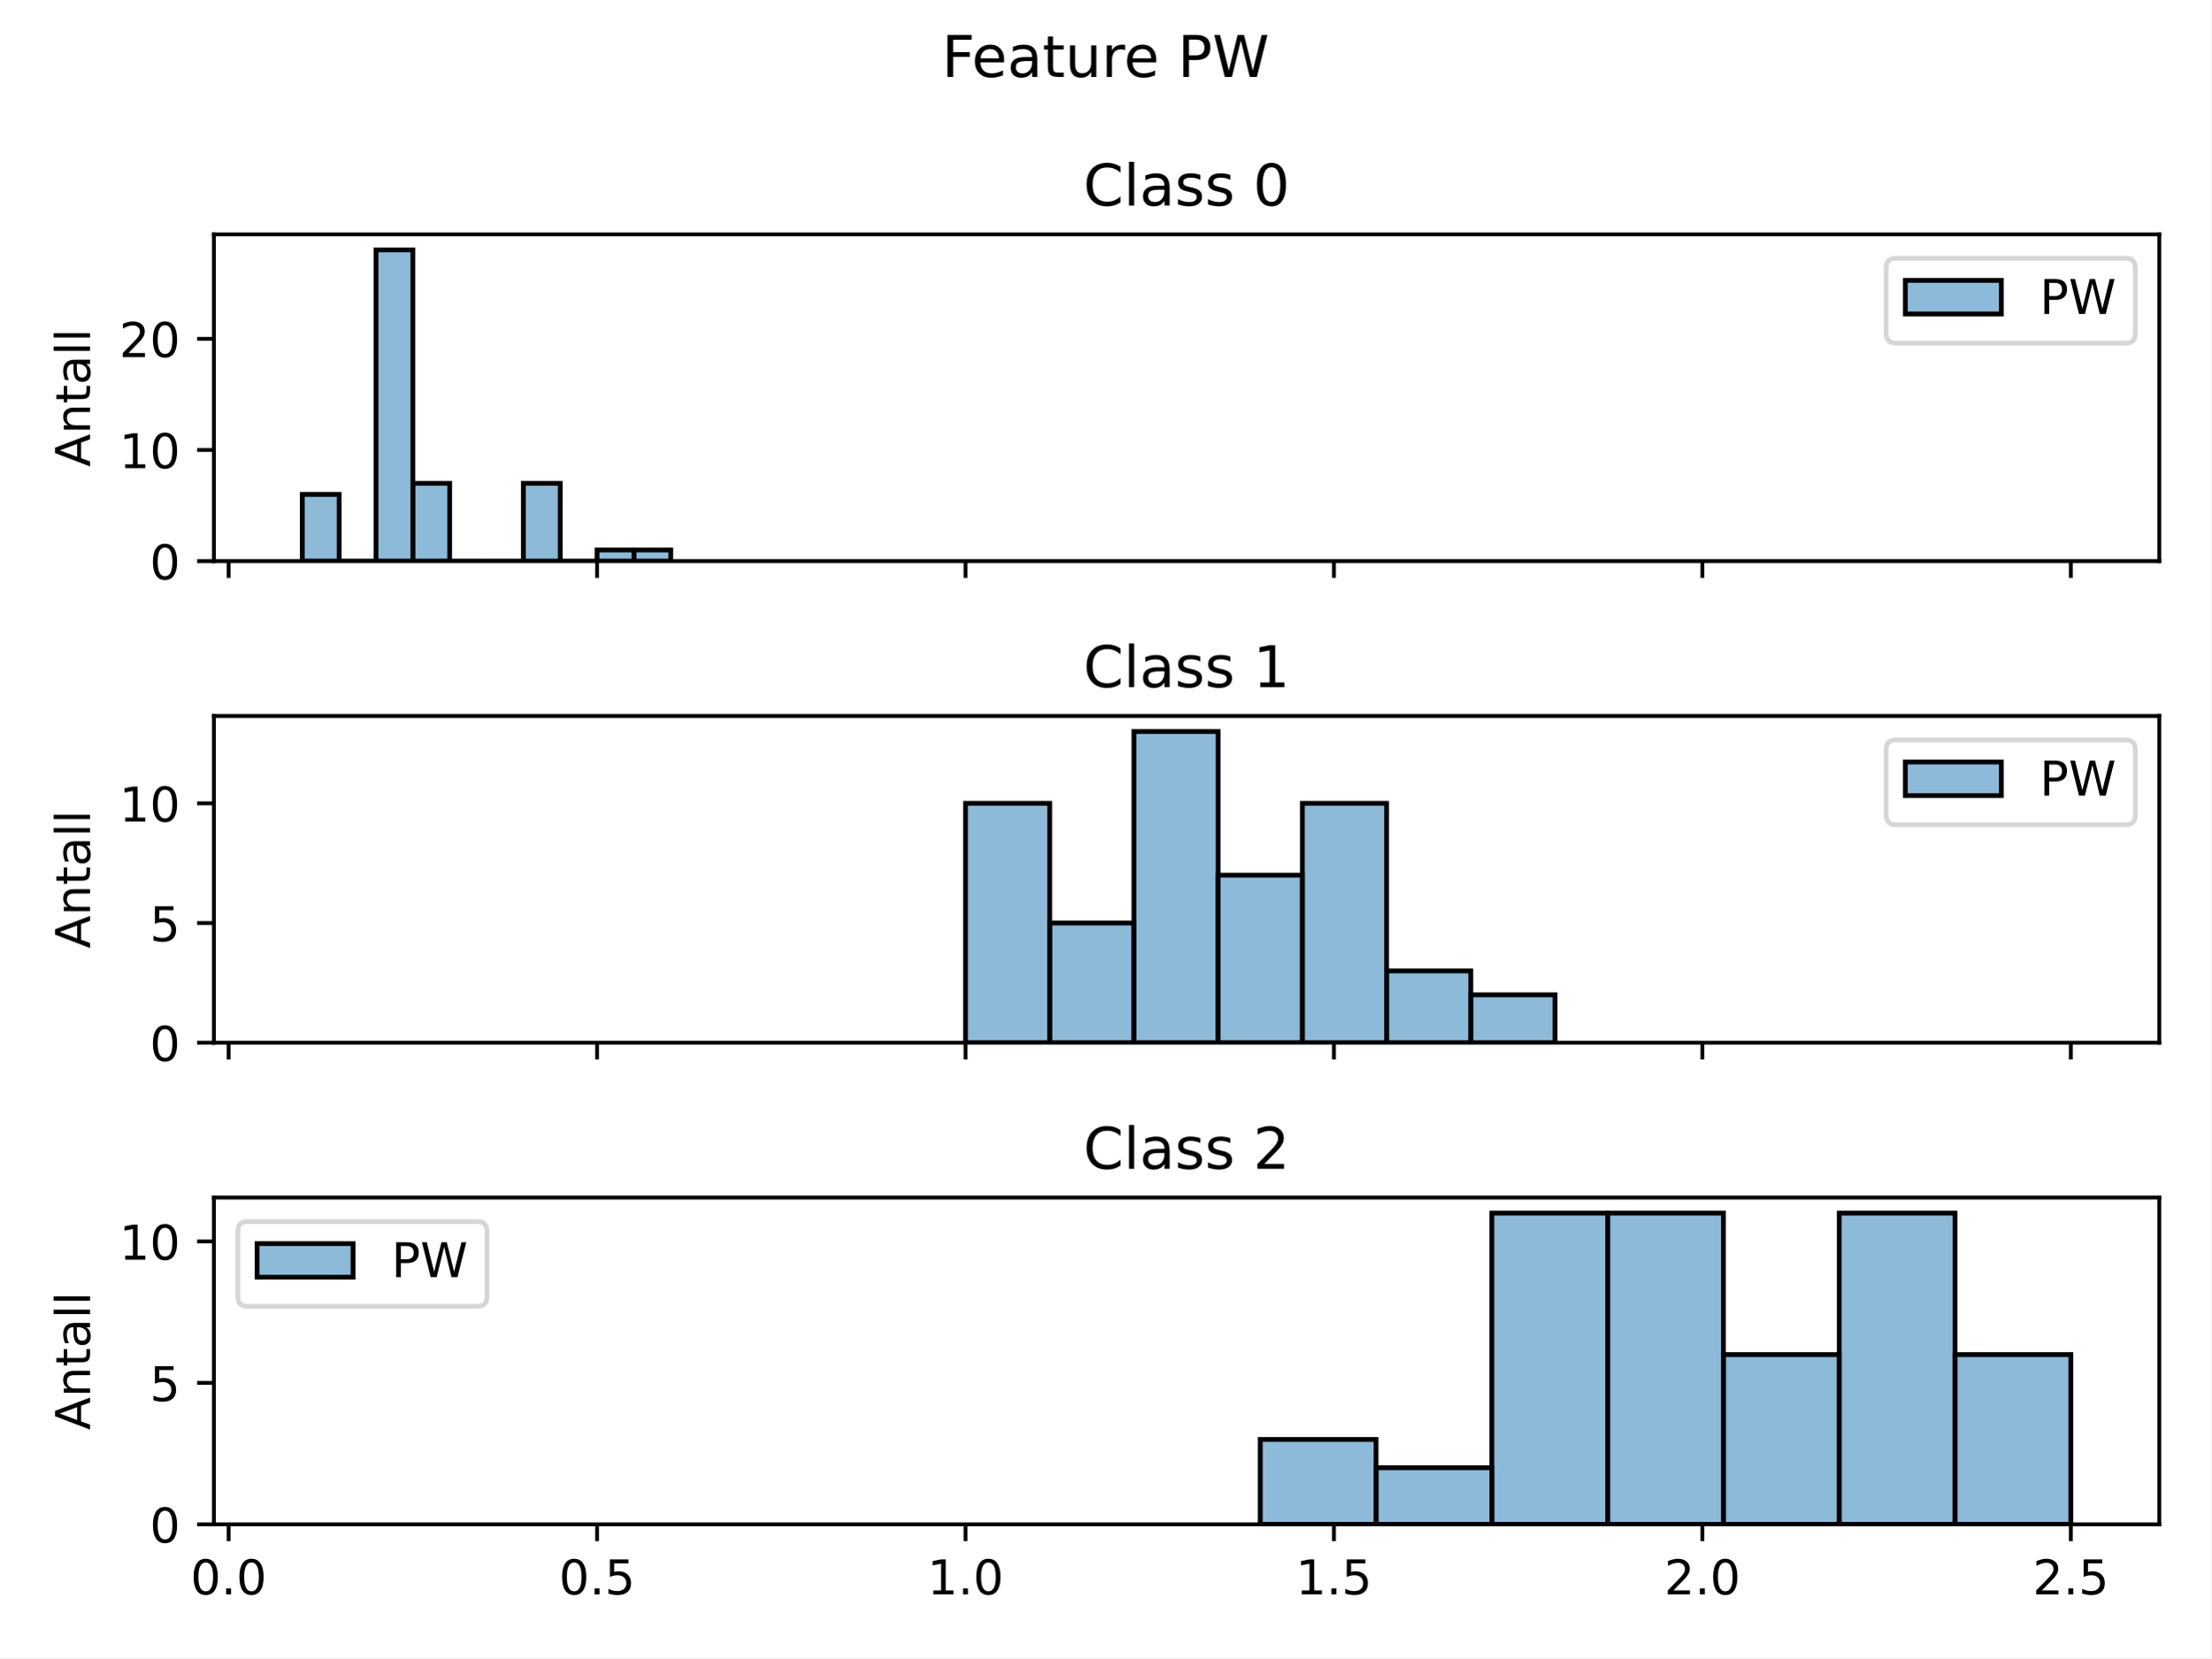
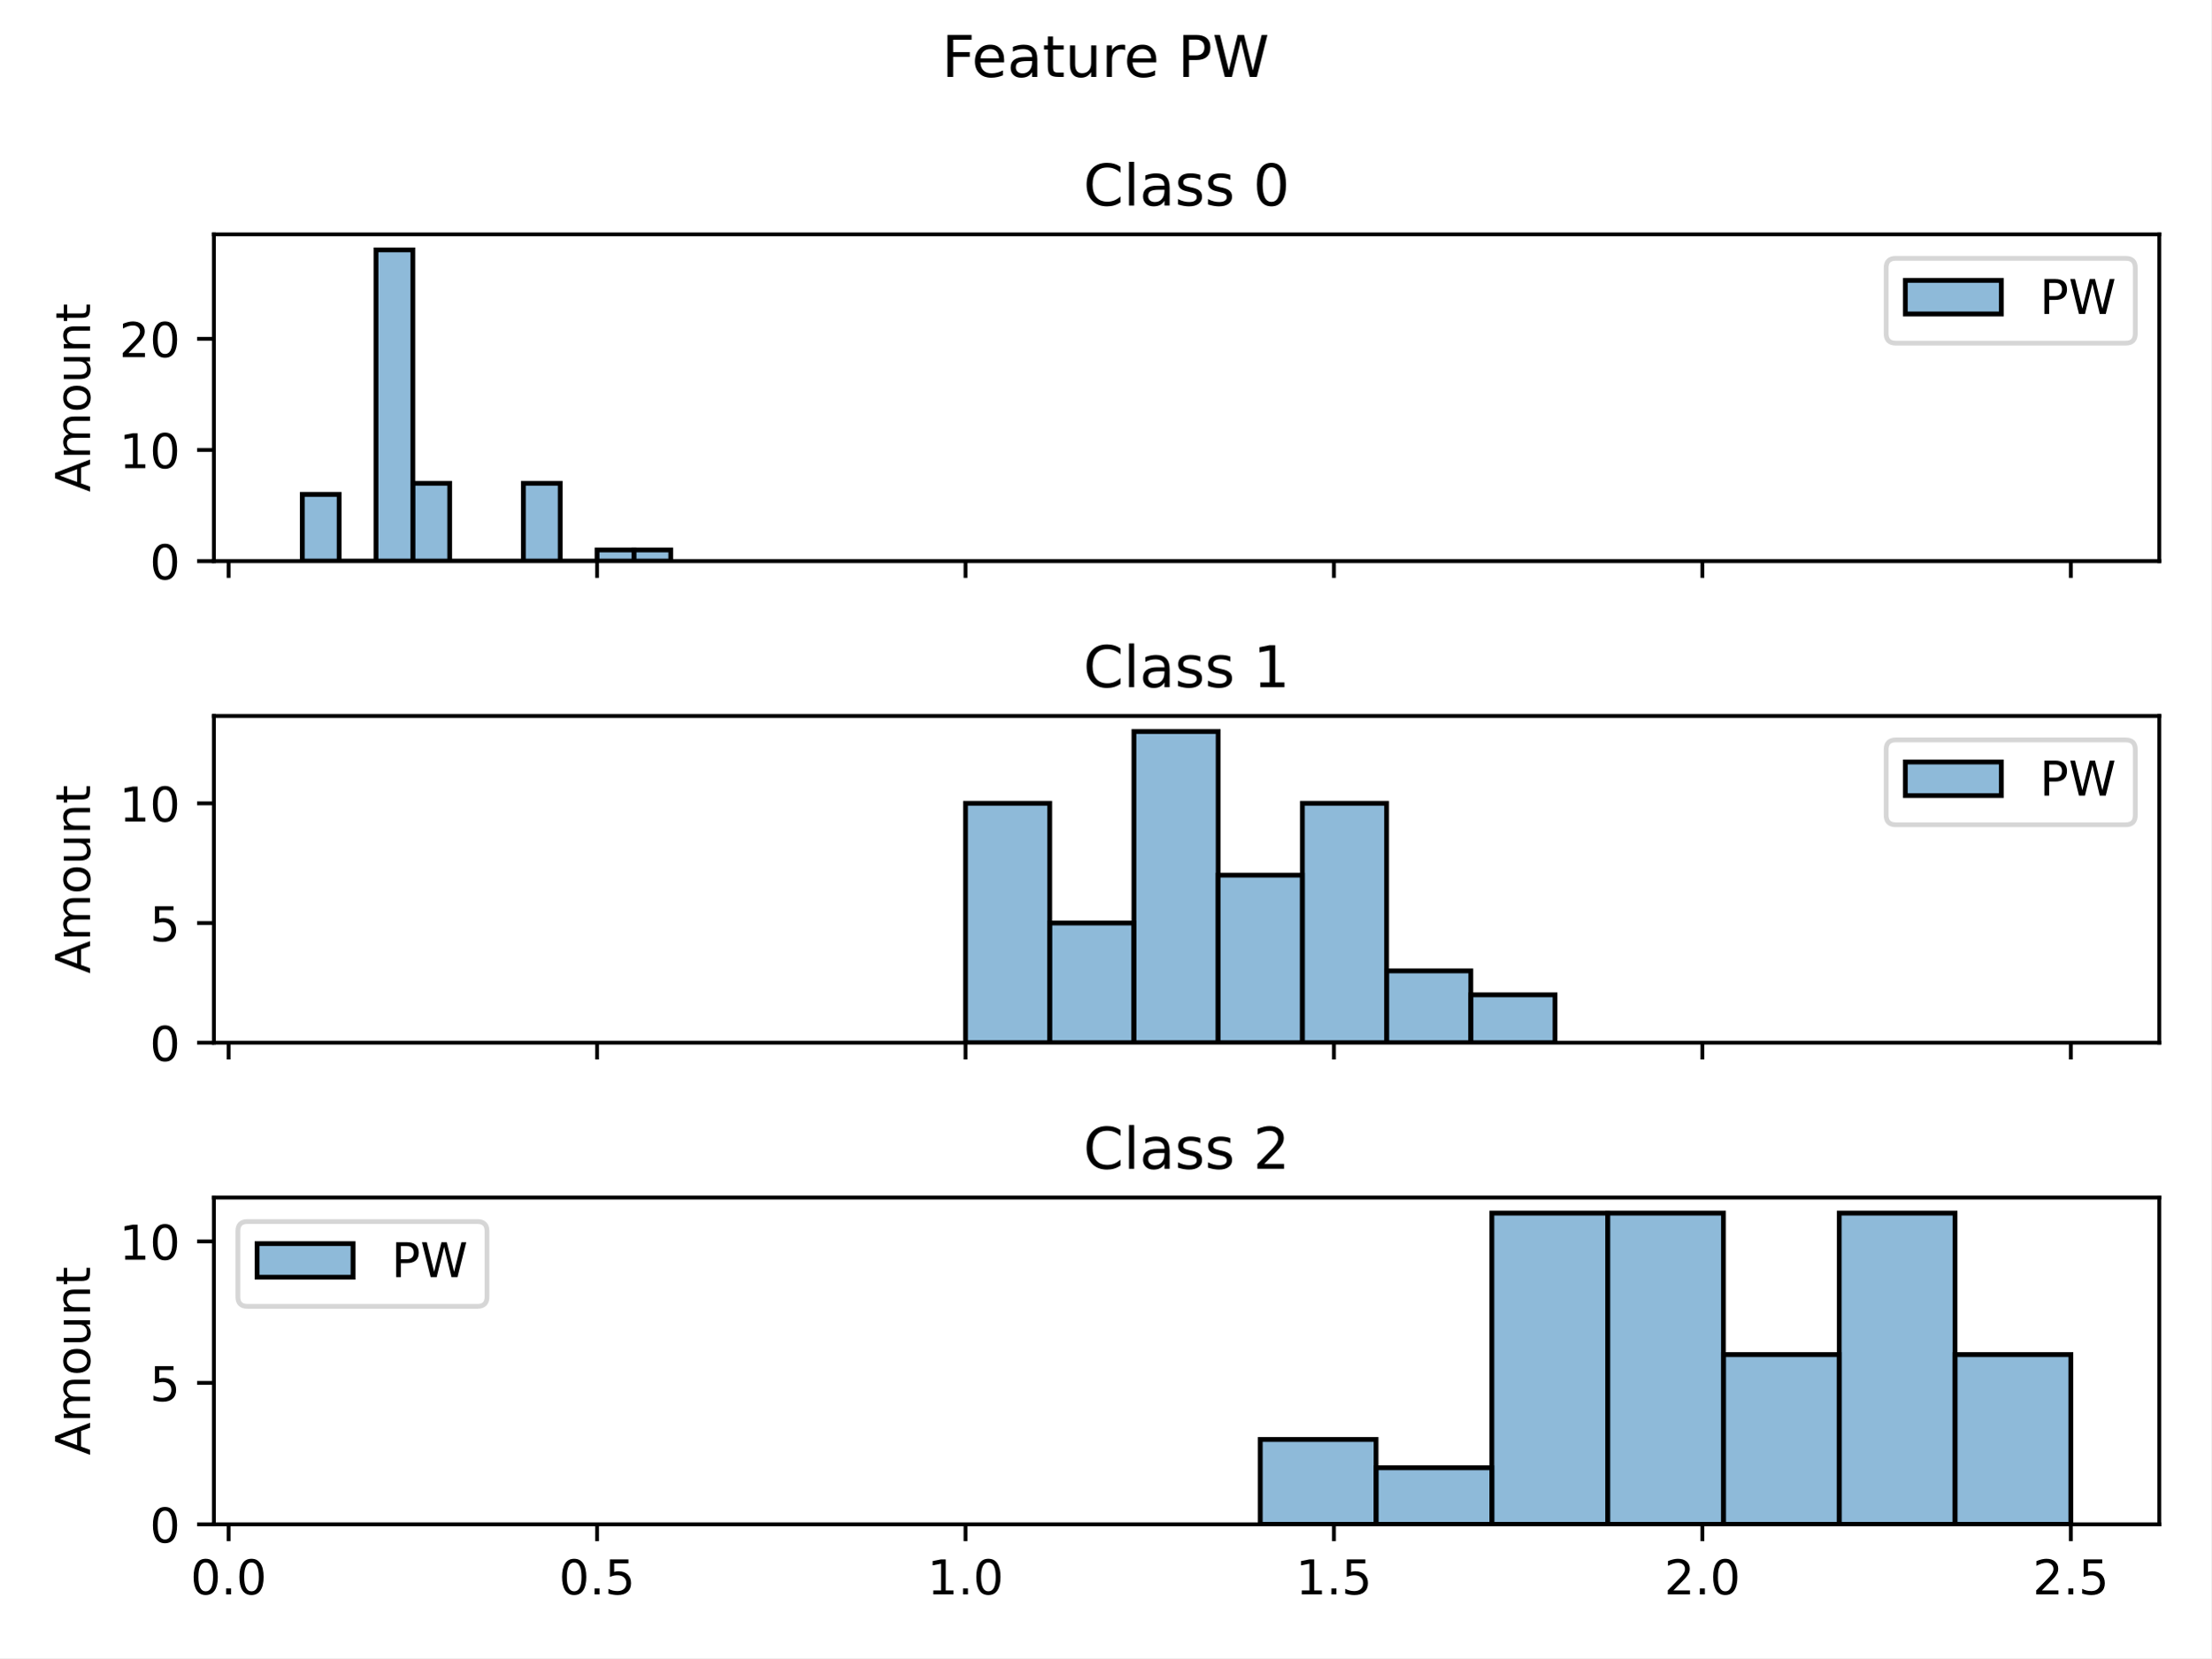
<svg xmlns="http://www.w3.org/2000/svg" xmlns:xlink="http://www.w3.org/1999/xlink" width="460.8pt" height="345.6pt" viewBox="0 0 460.8 345.6" version="1.1">
  <defs>
    <style type="text/css">*{stroke-linejoin: round; stroke-linecap: butt}</style>
  </defs>
  <g id="figure_1">
    <g id="patch_1">
      <path d="M 0 345.6  L 460.8 345.6  L 460.8 0  L 0 0  z " style="fill: #ffffff" />
    </g>
    <g id="axes_1">
      <g id="patch_2">
        <path d="M 44.57 116.947  L 450 116.947  L 450 48.84  L 44.57 48.84  z " style="fill: #ffffff" />
      </g>
      <g id="patch_3">
-         <path d="M 62.999 116.947  L 70.677 116.947  L 70.677 103.047  L 62.999 103.047  z " clip-path="url(#pf1e3f033b8)" style="fill: #1f77b4; fill-opacity: 0.5; stroke: #000000; stroke-linejoin: miter" />
+         <path d="M 62.999 116.947  L 70.677 116.947  L 70.677 103.047  L 62.999 103.047  z " clip-path="url(#p8e093518c0)" style="fill: #1f77b4; fill-opacity: 0.5; stroke: #000000; stroke-linejoin: miter" />
      </g>
      <g id="patch_4">
-         <path d="M 70.677 116.947  L 78.356 116.947  L 78.356 116.947  L 70.677 116.947  z " clip-path="url(#pf1e3f033b8)" style="fill: #1f77b4; fill-opacity: 0.5; stroke: #000000; stroke-linejoin: miter" />
+         <path d="M 70.677 116.947  L 78.356 116.947  L 78.356 116.947  L 70.677 116.947  z " clip-path="url(#p8e093518c0)" style="fill: #1f77b4; fill-opacity: 0.5; stroke: #000000; stroke-linejoin: miter" />
      </g>
      <g id="patch_5">
-         <path d="M 78.356 116.947  L 86.034 116.947  L 86.034 52.083  L 78.356 52.083  z " clip-path="url(#pf1e3f033b8)" style="fill: #1f77b4; fill-opacity: 0.5; stroke: #000000; stroke-linejoin: miter" />
+         <path d="M 78.356 116.947  L 86.034 116.947  L 86.034 52.083  L 78.356 52.083  z " clip-path="url(#p8e093518c0)" style="fill: #1f77b4; fill-opacity: 0.5; stroke: #000000; stroke-linejoin: miter" />
      </g>
      <g id="patch_6">
-         <path d="M 86.034 116.947  L 93.713 116.947  L 93.713 100.731  L 86.034 100.731  z " clip-path="url(#pf1e3f033b8)" style="fill: #1f77b4; fill-opacity: 0.5; stroke: #000000; stroke-linejoin: miter" />
+         <path d="M 86.034 116.947  L 93.713 116.947  L 93.713 100.731  L 86.034 100.731  z " clip-path="url(#p8e093518c0)" style="fill: #1f77b4; fill-opacity: 0.5; stroke: #000000; stroke-linejoin: miter" />
      </g>
      <g id="patch_7">
-         <path d="M 93.713 116.947  L 101.392 116.947  L 101.392 116.947  L 93.713 116.947  z " clip-path="url(#pf1e3f033b8)" style="fill: #1f77b4; fill-opacity: 0.5; stroke: #000000; stroke-linejoin: miter" />
+         <path d="M 93.713 116.947  L 101.392 116.947  L 101.392 116.947  L 93.713 116.947  z " clip-path="url(#p8e093518c0)" style="fill: #1f77b4; fill-opacity: 0.5; stroke: #000000; stroke-linejoin: miter" />
      </g>
      <g id="patch_8">
-         <path d="M 101.392 116.947  L 109.07 116.947  L 109.07 116.947  L 101.392 116.947  z " clip-path="url(#pf1e3f033b8)" style="fill: #1f77b4; fill-opacity: 0.5; stroke: #000000; stroke-linejoin: miter" />
+         <path d="M 101.392 116.947  L 109.07 116.947  L 109.07 116.947  L 101.392 116.947  z " clip-path="url(#p8e093518c0)" style="fill: #1f77b4; fill-opacity: 0.5; stroke: #000000; stroke-linejoin: miter" />
      </g>
      <g id="patch_9">
-         <path d="M 109.07 116.947  L 116.749 116.947  L 116.749 100.731  L 109.07 100.731  z " clip-path="url(#pf1e3f033b8)" style="fill: #1f77b4; fill-opacity: 0.5; stroke: #000000; stroke-linejoin: miter" />
+         <path d="M 109.07 116.947  L 116.749 116.947  L 116.749 100.731  L 109.07 100.731  z " clip-path="url(#p8e093518c0)" style="fill: #1f77b4; fill-opacity: 0.5; stroke: #000000; stroke-linejoin: miter" />
      </g>
      <g id="patch_10">
-         <path d="M 116.749 116.947  L 124.427 116.947  L 124.427 116.947  L 116.749 116.947  z " clip-path="url(#pf1e3f033b8)" style="fill: #1f77b4; fill-opacity: 0.5; stroke: #000000; stroke-linejoin: miter" />
+         <path d="M 116.749 116.947  L 124.427 116.947  L 124.427 116.947  L 116.749 116.947  z " clip-path="url(#p8e093518c0)" style="fill: #1f77b4; fill-opacity: 0.5; stroke: #000000; stroke-linejoin: miter" />
      </g>
      <g id="patch_11">
-         <path d="M 124.427 116.947  L 132.106 116.947  L 132.106 114.63  L 124.427 114.63  z " clip-path="url(#pf1e3f033b8)" style="fill: #1f77b4; fill-opacity: 0.5; stroke: #000000; stroke-linejoin: miter" />
+         <path d="M 124.427 116.947  L 132.106 116.947  L 132.106 114.63  L 124.427 114.63  z " clip-path="url(#p8e093518c0)" style="fill: #1f77b4; fill-opacity: 0.5; stroke: #000000; stroke-linejoin: miter" />
      </g>
      <g id="patch_12">
-         <path d="M 132.106 116.947  L 139.785 116.947  L 139.785 114.63  L 132.106 114.63  z " clip-path="url(#pf1e3f033b8)" style="fill: #1f77b4; fill-opacity: 0.5; stroke: #000000; stroke-linejoin: miter" />
+         <path d="M 132.106 116.947  L 139.785 116.947  L 139.785 114.63  L 132.106 114.63  z " clip-path="url(#p8e093518c0)" style="fill: #1f77b4; fill-opacity: 0.5; stroke: #000000; stroke-linejoin: miter" />
      </g>
      <g id="matplotlib.axis_1">
        <g id="xtick_1">
          <g id="line2d_1">
            <defs>
-               <path id="mc1253d3e8a" d="M 0 0  L 0 3.5  " style="stroke: #000000; stroke-width: 0.8" />
+               <path id="mbe5b725544" d="M 0 0  L 0 3.5  " style="stroke: #000000; stroke-width: 0.8" />
            </defs>
            <g>
-               <use xlink:href="#mc1253d3e8a" x="47.641" y="116.947" style="stroke: #000000; stroke-width: 0.8" />
+               <use xlink:href="#mbe5b725544" x="47.641" y="116.947" style="stroke: #000000; stroke-width: 0.8" />
            </g>
          </g>
        </g>
        <g id="xtick_2">
          <g id="line2d_2">
            <g>
-               <use xlink:href="#mc1253d3e8a" x="124.427" y="116.947" style="stroke: #000000; stroke-width: 0.8" />
+               <use xlink:href="#mbe5b725544" x="124.427" y="116.947" style="stroke: #000000; stroke-width: 0.8" />
            </g>
          </g>
        </g>
        <g id="xtick_3">
          <g id="line2d_3">
            <g>
-               <use xlink:href="#mc1253d3e8a" x="201.213" y="116.947" style="stroke: #000000; stroke-width: 0.8" />
+               <use xlink:href="#mbe5b725544" x="201.213" y="116.947" style="stroke: #000000; stroke-width: 0.8" />
            </g>
          </g>
        </g>
        <g id="xtick_4">
          <g id="line2d_4">
            <g>
-               <use xlink:href="#mc1253d3e8a" x="277.999" y="116.947" style="stroke: #000000; stroke-width: 0.8" />
+               <use xlink:href="#mbe5b725544" x="277.999" y="116.947" style="stroke: #000000; stroke-width: 0.8" />
            </g>
          </g>
        </g>
        <g id="xtick_5">
          <g id="line2d_5">
            <g>
-               <use xlink:href="#mc1253d3e8a" x="354.785" y="116.947" style="stroke: #000000; stroke-width: 0.8" />
+               <use xlink:href="#mbe5b725544" x="354.785" y="116.947" style="stroke: #000000; stroke-width: 0.8" />
            </g>
          </g>
        </g>
        <g id="xtick_6">
          <g id="line2d_6">
            <g>
-               <use xlink:href="#mc1253d3e8a" x="431.571" y="116.947" style="stroke: #000000; stroke-width: 0.8" />
+               <use xlink:href="#mbe5b725544" x="431.571" y="116.947" style="stroke: #000000; stroke-width: 0.8" />
            </g>
          </g>
        </g>
      </g>
      <g id="matplotlib.axis_2">
        <g id="ytick_1">
          <g id="line2d_7">
            <defs>
-               <path id="md96325b02d" d="M 0 0  L -3.5 0  " style="stroke: #000000; stroke-width: 0.8" />
+               <path id="m5cf1db36b2" d="M 0 0  L -3.5 0  " style="stroke: #000000; stroke-width: 0.8" />
            </defs>
            <g>
-               <use xlink:href="#md96325b02d" x="44.57" y="116.947" style="stroke: #000000; stroke-width: 0.8" />
+               <use xlink:href="#m5cf1db36b2" x="44.57" y="116.947" style="stroke: #000000; stroke-width: 0.8" />
            </g>
          </g>
          <g id="text_1">
            <g transform="translate(31.2075 120.7459) scale(0.1 -0.1)">
              <defs>
                <path id="DejaVuSans-30" d="M 2034 4250  Q 1547 4250 1301 3770  Q 1056 3291 1056 2328  Q 1056 1369 1301 889  Q 1547 409 2034 409  Q 2525 409 2770 889  Q 3016 1369 3016 2328  Q 3016 3291 2770 3770  Q 2525 4250 2034 4250  z M 2034 4750  Q 2819 4750 3233 4129  Q 3647 3509 3647 2328  Q 3647 1150 3233 529  Q 2819 -91 2034 -91  Q 1250 -91 836 529  Q 422 1150 422 2328  Q 422 3509 836 4129  Q 1250 4750 2034 4750  z " transform="scale(0.015625)" />
              </defs>
              <use xlink:href="#DejaVuSans-30" />
            </g>
          </g>
        </g>
        <g id="ytick_2">
          <g id="line2d_8">
            <g>
-               <use xlink:href="#md96325b02d" x="44.57" y="93.781" style="stroke: #000000; stroke-width: 0.8" />
+               <use xlink:href="#m5cf1db36b2" x="44.57" y="93.781" style="stroke: #000000; stroke-width: 0.8" />
            </g>
          </g>
          <g id="text_2">
            <g transform="translate(24.845 97.58035) scale(0.1 -0.1)">
              <defs>
                <path id="DejaVuSans-31" d="M 794 531  L 1825 531  L 1825 4091  L 703 3866  L 703 4441  L 1819 4666  L 2450 4666  L 2450 531  L 3481 531  L 3481 0  L 794 0  L 794 531  z " transform="scale(0.015625)" />
              </defs>
              <use xlink:href="#DejaVuSans-31" />
              <use xlink:href="#DejaVuSans-30" x="63.623" />
            </g>
          </g>
        </g>
        <g id="ytick_3">
          <g id="line2d_9">
            <g>
-               <use xlink:href="#md96325b02d" x="44.57" y="70.616" style="stroke: #000000; stroke-width: 0.8" />
+               <use xlink:href="#m5cf1db36b2" x="44.57" y="70.616" style="stroke: #000000; stroke-width: 0.8" />
            </g>
          </g>
          <g id="text_3">
            <g transform="translate(24.845 74.41482) scale(0.1 -0.1)">
              <defs>
                <path id="DejaVuSans-32" d="M 1228 531  L 3431 531  L 3431 0  L 469 0  L 469 531  Q 828 903 1448 1529  Q 2069 2156 2228 2338  Q 2531 2678 2651 2914  Q 2772 3150 2772 3378  Q 2772 3750 2511 3984  Q 2250 4219 1831 4219  Q 1534 4219 1204 4116  Q 875 4013 500 3803  L 500 4441  Q 881 4594 1212 4672  Q 1544 4750 1819 4750  Q 2544 4750 2975 4387  Q 3406 4025 3406 3419  Q 3406 3131 3298 2873  Q 3191 2616 2906 2266  Q 2828 2175 2409 1742  Q 1991 1309 1228 531  z " transform="scale(0.015625)" />
              </defs>
              <use xlink:href="#DejaVuSans-32" />
              <use xlink:href="#DejaVuSans-30" x="63.623" />
            </g>
          </g>
        </g>
        <g id="text_4">
-           <g transform="translate(18.76531 97.28474) rotate(-90) scale(0.1 -0.1)">
+           <g transform="translate(18.76531 102.541) rotate(-90) scale(0.1 -0.1)">
            <defs>
              <path id="DejaVuSans-41" d="M 2188 4044  L 1331 1722  L 3047 1722  L 2188 4044  z M 1831 4666  L 2547 4666  L 4325 0  L 3669 0  L 3244 1197  L 1141 1197  L 716 0  L 50 0  L 1831 4666  z " transform="scale(0.015625)" />
+               <path id="DejaVuSans-6d" d="M 3328 2828  Q 3544 3216 3844 3400  Q 4144 3584 4550 3584  Q 5097 3584 5394 3201  Q 5691 2819 5691 2113  L 5691 0  L 5113 0  L 5113 2094  Q 5113 2597 4934 2840  Q 4756 3084 4391 3084  Q 3944 3084 3684 2787  Q 3425 2491 3425 1978  L 3425 0  L 2847 0  L 2847 2094  Q 2847 2600 2669 2842  Q 2491 3084 2119 3084  Q 1678 3084 1418 2786  Q 1159 2488 1159 1978  L 1159 0  L 581 0  L 581 3500  L 1159 3500  L 1159 2956  Q 1356 3278 1631 3431  Q 1906 3584 2284 3584  Q 2666 3584 2933 3390  Q 3200 3197 3328 2828  z " transform="scale(0.015625)" />
+               <path id="DejaVuSans-6f" d="M 1959 3097  Q 1497 3097 1228 2736  Q 959 2375 959 1747  Q 959 1119 1226 758  Q 1494 397 1959 397  Q 2419 397 2687 759  Q 2956 1122 2956 1747  Q 2956 2369 2687 2733  Q 2419 3097 1959 3097  z M 1959 3584  Q 2709 3584 3137 3096  Q 3566 2609 3566 1747  Q 3566 888 3137 398  Q 2709 -91 1959 -91  Q 1206 -91 779 398  Q 353 888 353 1747  Q 353 2609 779 3096  Q 1206 3584 1959 3584  z " transform="scale(0.015625)" />
+               <path id="DejaVuSans-75" d="M 544 1381  L 544 3500  L 1119 3500  L 1119 1403  Q 1119 906 1312 657  Q 1506 409 1894 409  Q 2359 409 2629 706  Q 2900 1003 2900 1516  L 2900 3500  L 3475 3500  L 3475 0  L 2900 0  L 2900 538  Q 2691 219 2414 64  Q 2138 -91 1772 -91  Q 1169 -91 856 284  Q 544 659 544 1381  z M 1991 3584  L 1991 3584  z " transform="scale(0.015625)" />
              <path id="DejaVuSans-6e" d="M 3513 2113  L 3513 0  L 2938 0  L 2938 2094  Q 2938 2591 2744 2837  Q 2550 3084 2163 3084  Q 1697 3084 1428 2787  Q 1159 2491 1159 1978  L 1159 0  L 581 0  L 581 3500  L 1159 3500  L 1159 2956  Q 1366 3272 1645 3428  Q 1925 3584 2291 3584  Q 2894 3584 3203 3211  Q 3513 2838 3513 2113  z " transform="scale(0.015625)" />
              <path id="DejaVuSans-74" d="M 1172 4494  L 1172 3500  L 2356 3500  L 2356 3053  L 1172 3053  L 1172 1153  Q 1172 725 1289 603  Q 1406 481 1766 481  L 2356 481  L 2356 0  L 1766 0  Q 1100 0 847 248  Q 594 497 594 1153  L 594 3053  L 172 3053  L 172 3500  L 594 3500  L 594 4494  L 1172 4494  z " transform="scale(0.015625)" />
-               <path id="DejaVuSans-61" d="M 2194 1759  Q 1497 1759 1228 1600  Q 959 1441 959 1056  Q 959 750 1161 570  Q 1363 391 1709 391  Q 2188 391 2477 730  Q 2766 1069 2766 1631  L 2766 1759  L 2194 1759  z M 3341 1997  L 3341 0  L 2766 0  L 2766 531  Q 2569 213 2275 61  Q 1981 -91 1556 -91  Q 1019 -91 701 211  Q 384 513 384 1019  Q 384 1609 779 1909  Q 1175 2209 1959 2209  L 2766 2209  L 2766 2266  Q 2766 2663 2505 2880  Q 2244 3097 1772 3097  Q 1472 3097 1187 3025  Q 903 2953 641 2809  L 641 3341  Q 956 3463 1253 3523  Q 1550 3584 1831 3584  Q 2591 3584 2966 3190  Q 3341 2797 3341 1997  z " transform="scale(0.015625)" />
-               <path id="DejaVuSans-6c" d="M 603 4863  L 1178 4863  L 1178 0  L 603 0  L 603 4863  z " transform="scale(0.015625)" />
            </defs>
            <use xlink:href="#DejaVuSans-41" />
-             <use xlink:href="#DejaVuSans-6e" x="68.408" />
-             <use xlink:href="#DejaVuSans-74" x="131.787" />
-             <use xlink:href="#DejaVuSans-61" x="170.996" />
-             <use xlink:href="#DejaVuSans-6c" x="232.275" />
-             <use xlink:href="#DejaVuSans-6c" x="260.059" />
+             <use xlink:href="#DejaVuSans-6d" x="68.408" />
+             <use xlink:href="#DejaVuSans-6f" x="165.82" />
+             <use xlink:href="#DejaVuSans-75" x="227.002" />
+             <use xlink:href="#DejaVuSans-6e" x="290.381" />
+             <use xlink:href="#DejaVuSans-74" x="353.76" />
          </g>
        </g>
      </g>
      <g id="patch_13">
        <path d="M 44.57 116.947  L 44.57 48.84  " style="fill: none; stroke: #000000; stroke-width: 0.8; stroke-linejoin: miter; stroke-linecap: square" />
      </g>
      <g id="patch_14">
        <path d="M 450 116.947  L 450 48.84  " style="fill: none; stroke: #000000; stroke-width: 0.8; stroke-linejoin: miter; stroke-linecap: square" />
      </g>
      <g id="patch_15">
        <path d="M 44.57 116.947  L 450 116.947  " style="fill: none; stroke: #000000; stroke-width: 0.8; stroke-linejoin: miter; stroke-linecap: square" />
      </g>
      <g id="patch_16">
        <path d="M 44.57 48.84  L 450 48.84  " style="fill: none; stroke: #000000; stroke-width: 0.8; stroke-linejoin: miter; stroke-linecap: square" />
      </g>
      <g id="text_5">
        <g transform="translate(225.7759 42.84) scale(0.12 -0.12)">
          <defs>
            <path id="DejaVuSans-43" d="M 4122 4306  L 4122 3641  Q 3803 3938 3442 4084  Q 3081 4231 2675 4231  Q 1875 4231 1450 3742  Q 1025 3253 1025 2328  Q 1025 1406 1450 917  Q 1875 428 2675 428  Q 3081 428 3442 575  Q 3803 722 4122 1019  L 4122 359  Q 3791 134 3420 21  Q 3050 -91 2638 -91  Q 1578 -91 968 557  Q 359 1206 359 2328  Q 359 3453 968 4101  Q 1578 4750 2638 4750  Q 3056 4750 3426 4639  Q 3797 4528 4122 4306  z " transform="scale(0.015625)" />
+             <path id="DejaVuSans-6c" d="M 603 4863  L 1178 4863  L 1178 0  L 603 0  L 603 4863  z " transform="scale(0.015625)" />
+             <path id="DejaVuSans-61" d="M 2194 1759  Q 1497 1759 1228 1600  Q 959 1441 959 1056  Q 959 750 1161 570  Q 1363 391 1709 391  Q 2188 391 2477 730  Q 2766 1069 2766 1631  L 2766 1759  L 2194 1759  z M 3341 1997  L 3341 0  L 2766 0  L 2766 531  Q 2569 213 2275 61  Q 1981 -91 1556 -91  Q 1019 -91 701 211  Q 384 513 384 1019  Q 384 1609 779 1909  Q 1175 2209 1959 2209  L 2766 2209  L 2766 2266  Q 2766 2663 2505 2880  Q 2244 3097 1772 3097  Q 1472 3097 1187 3025  Q 903 2953 641 2809  L 641 3341  Q 956 3463 1253 3523  Q 1550 3584 1831 3584  Q 2591 3584 2966 3190  Q 3341 2797 3341 1997  z " transform="scale(0.015625)" />
            <path id="DejaVuSans-73" d="M 2834 3397  L 2834 2853  Q 2591 2978 2328 3040  Q 2066 3103 1784 3103  Q 1356 3103 1142 2972  Q 928 2841 928 2578  Q 928 2378 1081 2264  Q 1234 2150 1697 2047  L 1894 2003  Q 2506 1872 2764 1633  Q 3022 1394 3022 966  Q 3022 478 2636 193  Q 2250 -91 1575 -91  Q 1294 -91 989 -36  Q 684 19 347 128  L 347 722  Q 666 556 975 473  Q 1284 391 1588 391  Q 1994 391 2212 530  Q 2431 669 2431 922  Q 2431 1156 2273 1281  Q 2116 1406 1581 1522  L 1381 1569  Q 847 1681 609 1914  Q 372 2147 372 2553  Q 372 3047 722 3315  Q 1072 3584 1716 3584  Q 2034 3584 2315 3537  Q 2597 3491 2834 3397  z " transform="scale(0.015625)" />
            <path id="DejaVuSans-20" transform="scale(0.015625)" />
          </defs>
          <use xlink:href="#DejaVuSans-43" />
          <use xlink:href="#DejaVuSans-6c" x="69.824" />
          <use xlink:href="#DejaVuSans-61" x="97.607" />
          <use xlink:href="#DejaVuSans-73" x="158.887" />
          <use xlink:href="#DejaVuSans-73" x="210.986" />
          <use xlink:href="#DejaVuSans-20" x="263.086" />
          <use xlink:href="#DejaVuSans-30" x="294.873" />
        </g>
      </g>
      <g id="legend_1">
        <g id="patch_17">
          <path d="M 395.083 71.518  L 443 71.518  Q 445 71.518 445 69.518  L 445 55.84  Q 445 53.84 443 53.84  L 395.083 53.84  Q 393.083 53.84 393.083 55.84  L 393.083 69.518  Q 393.083 71.518 395.083 71.518  z " style="fill: #ffffff; opacity: 0.8; stroke: #cccccc; stroke-linejoin: miter" />
        </g>
        <g id="patch_18">
          <path d="M 397.083 65.438  L 417.083 65.438  L 417.083 58.438  L 397.083 58.438  z " style="fill: #1f77b4; fill-opacity: 0.5; stroke: #000000; stroke-linejoin: miter" />
        </g>
        <g id="text_6">
          <g transform="translate(425.0828 65.43844) scale(0.1 -0.1)">
            <defs>
              <path id="DejaVuSans-50" d="M 1259 4147  L 1259 2394  L 2053 2394  Q 2494 2394 2734 2622  Q 2975 2850 2975 3272  Q 2975 3691 2734 3919  Q 2494 4147 2053 4147  L 1259 4147  z M 628 4666  L 2053 4666  Q 2838 4666 3239 4311  Q 3641 3956 3641 3272  Q 3641 2581 3239 2228  Q 2838 1875 2053 1875  L 1259 1875  L 1259 0  L 628 0  L 628 4666  z " transform="scale(0.015625)" />
              <path id="DejaVuSans-57" d="M 213 4666  L 850 4666  L 1831 722  L 2809 4666  L 3519 4666  L 4500 722  L 5478 4666  L 6119 4666  L 4947 0  L 4153 0  L 3169 4050  L 2175 0  L 1381 0  L 213 4666  z " transform="scale(0.015625)" />
            </defs>
            <use xlink:href="#DejaVuSans-50" />
            <use xlink:href="#DejaVuSans-57" x="60.303" />
          </g>
        </g>
      </g>
    </g>
    <g id="axes_2">
      <g id="patch_19">
        <path d="M 44.57 217.333  L 450 217.333  L 450 149.227  L 44.57 149.227  z " style="fill: #ffffff" />
      </g>
      <g id="patch_20">
-         <path d="M 201.213 217.333  L 218.764 217.333  L 218.764 167.438  L 201.213 167.438  z " clip-path="url(#p9496db789c)" style="fill: #1f77b4; fill-opacity: 0.5; stroke: #000000; stroke-linejoin: miter" />
+         <path d="M 201.213 217.333  L 218.764 217.333  L 218.764 167.438  L 201.213 167.438  z " clip-path="url(#p0b6b307521)" style="fill: #1f77b4; fill-opacity: 0.5; stroke: #000000; stroke-linejoin: miter" />
      </g>
      <g id="patch_21">
-         <path d="M 218.764 217.333  L 236.316 217.333  L 236.316 192.386  L 218.764 192.386  z " clip-path="url(#p9496db789c)" style="fill: #1f77b4; fill-opacity: 0.5; stroke: #000000; stroke-linejoin: miter" />
+         <path d="M 218.764 217.333  L 236.316 217.333  L 236.316 192.386  L 218.764 192.386  z " clip-path="url(#p0b6b307521)" style="fill: #1f77b4; fill-opacity: 0.5; stroke: #000000; stroke-linejoin: miter" />
      </g>
      <g id="patch_22">
-         <path d="M 236.316 217.333  L 253.867 217.333  L 253.867 152.47  L 236.316 152.47  z " clip-path="url(#p9496db789c)" style="fill: #1f77b4; fill-opacity: 0.5; stroke: #000000; stroke-linejoin: miter" />
+         <path d="M 236.316 217.333  L 253.867 217.333  L 253.867 152.47  L 236.316 152.47  z " clip-path="url(#p0b6b307521)" style="fill: #1f77b4; fill-opacity: 0.5; stroke: #000000; stroke-linejoin: miter" />
      </g>
      <g id="patch_23">
-         <path d="M 253.867 217.333  L 271.418 217.333  L 271.418 182.407  L 253.867 182.407  z " clip-path="url(#p9496db789c)" style="fill: #1f77b4; fill-opacity: 0.5; stroke: #000000; stroke-linejoin: miter" />
+         <path d="M 253.867 217.333  L 271.418 217.333  L 271.418 182.407  L 253.867 182.407  z " clip-path="url(#p0b6b307521)" style="fill: #1f77b4; fill-opacity: 0.5; stroke: #000000; stroke-linejoin: miter" />
      </g>
      <g id="patch_24">
-         <path d="M 271.418 217.333  L 288.969 217.333  L 288.969 167.438  L 271.418 167.438  z " clip-path="url(#p9496db789c)" style="fill: #1f77b4; fill-opacity: 0.5; stroke: #000000; stroke-linejoin: miter" />
+         <path d="M 271.418 217.333  L 288.969 217.333  L 288.969 167.438  L 271.418 167.438  z " clip-path="url(#p0b6b307521)" style="fill: #1f77b4; fill-opacity: 0.5; stroke: #000000; stroke-linejoin: miter" />
      </g>
      <g id="patch_25">
-         <path d="M 288.969 217.333  L 306.52 217.333  L 306.52 202.365  L 288.969 202.365  z " clip-path="url(#p9496db789c)" style="fill: #1f77b4; fill-opacity: 0.5; stroke: #000000; stroke-linejoin: miter" />
+         <path d="M 288.969 217.333  L 306.52 217.333  L 306.52 202.365  L 288.969 202.365  z " clip-path="url(#p0b6b307521)" style="fill: #1f77b4; fill-opacity: 0.5; stroke: #000000; stroke-linejoin: miter" />
      </g>
      <g id="patch_26">
-         <path d="M 306.52 217.333  L 324.071 217.333  L 324.071 207.354  L 306.52 207.354  z " clip-path="url(#p9496db789c)" style="fill: #1f77b4; fill-opacity: 0.5; stroke: #000000; stroke-linejoin: miter" />
+         <path d="M 306.52 217.333  L 324.071 217.333  L 324.071 207.354  L 306.52 207.354  z " clip-path="url(#p0b6b307521)" style="fill: #1f77b4; fill-opacity: 0.5; stroke: #000000; stroke-linejoin: miter" />
      </g>
      <g id="matplotlib.axis_3">
        <g id="xtick_7">
          <g id="line2d_10">
            <g>
-               <use xlink:href="#mc1253d3e8a" x="47.641" y="217.333" style="stroke: #000000; stroke-width: 0.8" />
+               <use xlink:href="#mbe5b725544" x="47.641" y="217.333" style="stroke: #000000; stroke-width: 0.8" />
            </g>
          </g>
        </g>
        <g id="xtick_8">
          <g id="line2d_11">
            <g>
-               <use xlink:href="#mc1253d3e8a" x="124.427" y="217.333" style="stroke: #000000; stroke-width: 0.8" />
+               <use xlink:href="#mbe5b725544" x="124.427" y="217.333" style="stroke: #000000; stroke-width: 0.8" />
            </g>
          </g>
        </g>
        <g id="xtick_9">
          <g id="line2d_12">
            <g>
-               <use xlink:href="#mc1253d3e8a" x="201.213" y="217.333" style="stroke: #000000; stroke-width: 0.8" />
+               <use xlink:href="#mbe5b725544" x="201.213" y="217.333" style="stroke: #000000; stroke-width: 0.8" />
            </g>
          </g>
        </g>
        <g id="xtick_10">
          <g id="line2d_13">
            <g>
-               <use xlink:href="#mc1253d3e8a" x="277.999" y="217.333" style="stroke: #000000; stroke-width: 0.8" />
+               <use xlink:href="#mbe5b725544" x="277.999" y="217.333" style="stroke: #000000; stroke-width: 0.8" />
            </g>
          </g>
        </g>
        <g id="xtick_11">
          <g id="line2d_14">
            <g>
-               <use xlink:href="#mc1253d3e8a" x="354.785" y="217.333" style="stroke: #000000; stroke-width: 0.8" />
+               <use xlink:href="#mbe5b725544" x="354.785" y="217.333" style="stroke: #000000; stroke-width: 0.8" />
            </g>
          </g>
        </g>
        <g id="xtick_12">
          <g id="line2d_15">
            <g>
-               <use xlink:href="#mc1253d3e8a" x="431.571" y="217.333" style="stroke: #000000; stroke-width: 0.8" />
+               <use xlink:href="#mbe5b725544" x="431.571" y="217.333" style="stroke: #000000; stroke-width: 0.8" />
            </g>
          </g>
        </g>
      </g>
      <g id="matplotlib.axis_4">
        <g id="ytick_4">
          <g id="line2d_16">
            <g>
-               <use xlink:href="#md96325b02d" x="44.57" y="217.333" style="stroke: #000000; stroke-width: 0.8" />
+               <use xlink:href="#m5cf1db36b2" x="44.57" y="217.333" style="stroke: #000000; stroke-width: 0.8" />
            </g>
          </g>
          <g id="text_7">
            <g transform="translate(31.2075 221.1326) scale(0.1 -0.1)">
              <use xlink:href="#DejaVuSans-30" />
            </g>
          </g>
        </g>
        <g id="ytick_5">
          <g id="line2d_17">
            <g>
-               <use xlink:href="#md96325b02d" x="44.57" y="192.386" style="stroke: #000000; stroke-width: 0.8" />
+               <use xlink:href="#m5cf1db36b2" x="44.57" y="192.386" style="stroke: #000000; stroke-width: 0.8" />
            </g>
          </g>
          <g id="text_8">
            <g transform="translate(31.2075 196.1851) scale(0.1 -0.1)">
              <defs>
                <path id="DejaVuSans-35" d="M 691 4666  L 3169 4666  L 3169 4134  L 1269 4134  L 1269 2991  Q 1406 3038 1543 3061  Q 1681 3084 1819 3084  Q 2600 3084 3056 2656  Q 3513 2228 3513 1497  Q 3513 744 3044 326  Q 2575 -91 1722 -91  Q 1428 -91 1123 -41  Q 819 9 494 109  L 494 744  Q 775 591 1075 516  Q 1375 441 1709 441  Q 2250 441 2565 725  Q 2881 1009 2881 1497  Q 2881 1984 2565 2268  Q 2250 2553 1709 2553  Q 1456 2553 1204 2497  Q 953 2441 691 2322  L 691 4666  z " transform="scale(0.015625)" />
              </defs>
              <use xlink:href="#DejaVuSans-35" />
            </g>
          </g>
        </g>
        <g id="ytick_6">
          <g id="line2d_18">
            <g>
-               <use xlink:href="#md96325b02d" x="44.57" y="167.438" style="stroke: #000000; stroke-width: 0.8" />
+               <use xlink:href="#m5cf1db36b2" x="44.57" y="167.438" style="stroke: #000000; stroke-width: 0.8" />
            </g>
          </g>
          <g id="text_9">
            <g transform="translate(24.845 171.2376) scale(0.1 -0.1)">
              <use xlink:href="#DejaVuSans-31" />
              <use xlink:href="#DejaVuSans-30" x="63.623" />
            </g>
          </g>
        </g>
        <g id="text_10">
-           <g transform="translate(18.76531 197.6714) rotate(-90) scale(0.1 -0.1)">
+           <g transform="translate(18.76531 202.9277) rotate(-90) scale(0.1 -0.1)">
            <use xlink:href="#DejaVuSans-41" />
-             <use xlink:href="#DejaVuSans-6e" x="68.408" />
-             <use xlink:href="#DejaVuSans-74" x="131.787" />
-             <use xlink:href="#DejaVuSans-61" x="170.996" />
-             <use xlink:href="#DejaVuSans-6c" x="232.275" />
-             <use xlink:href="#DejaVuSans-6c" x="260.059" />
+             <use xlink:href="#DejaVuSans-6d" x="68.408" />
+             <use xlink:href="#DejaVuSans-6f" x="165.82" />
+             <use xlink:href="#DejaVuSans-75" x="227.002" />
+             <use xlink:href="#DejaVuSans-6e" x="290.381" />
+             <use xlink:href="#DejaVuSans-74" x="353.76" />
          </g>
        </g>
      </g>
      <g id="patch_27">
        <path d="M 44.57 217.333  L 44.57 149.227  " style="fill: none; stroke: #000000; stroke-width: 0.8; stroke-linejoin: miter; stroke-linecap: square" />
      </g>
      <g id="patch_28">
        <path d="M 450 217.333  L 450 149.227  " style="fill: none; stroke: #000000; stroke-width: 0.8; stroke-linejoin: miter; stroke-linecap: square" />
      </g>
      <g id="patch_29">
        <path d="M 44.57 217.333  L 450 217.333  " style="fill: none; stroke: #000000; stroke-width: 0.8; stroke-linejoin: miter; stroke-linecap: square" />
      </g>
      <g id="patch_30">
        <path d="M 44.57 149.227  L 450 149.227  " style="fill: none; stroke: #000000; stroke-width: 0.8; stroke-linejoin: miter; stroke-linecap: square" />
      </g>
      <g id="text_11">
        <g transform="translate(225.7759 143.2267) scale(0.12 -0.12)">
          <use xlink:href="#DejaVuSans-43" />
          <use xlink:href="#DejaVuSans-6c" x="69.824" />
          <use xlink:href="#DejaVuSans-61" x="97.607" />
          <use xlink:href="#DejaVuSans-73" x="158.887" />
          <use xlink:href="#DejaVuSans-73" x="210.986" />
          <use xlink:href="#DejaVuSans-20" x="263.086" />
          <use xlink:href="#DejaVuSans-31" x="294.873" />
        </g>
      </g>
      <g id="legend_2">
        <g id="patch_31">
          <path d="M 395.083 171.905  L 443 171.905  Q 445 171.905 445 169.905  L 445 156.227  Q 445 154.227 443 154.227  L 395.083 154.227  Q 393.083 154.227 393.083 156.227  L 393.083 169.905  Q 393.083 171.905 395.083 171.905  z " style="fill: #ffffff; opacity: 0.8; stroke: #cccccc; stroke-linejoin: miter" />
        </g>
        <g id="patch_32">
          <path d="M 397.083 165.825  L 417.083 165.825  L 417.083 158.825  L 397.083 158.825  z " style="fill: #1f77b4; fill-opacity: 0.5; stroke: #000000; stroke-linejoin: miter" />
        </g>
        <g id="text_12">
          <g transform="translate(425.0828 165.8251) scale(0.1 -0.1)">
            <use xlink:href="#DejaVuSans-50" />
            <use xlink:href="#DejaVuSans-57" x="60.303" />
          </g>
        </g>
      </g>
    </g>
    <g id="axes_3">
      <g id="patch_33">
        <path d="M 44.57 317.72  L 450 317.72  L 450 249.613  L 44.57 249.613  z " style="fill: #ffffff" />
      </g>
      <g id="patch_34">
-         <path d="M 262.642 317.72  L 286.775 317.72  L 286.775 300.03  L 262.642 300.03  z " clip-path="url(#pa56c75bbd5)" style="fill: #1f77b4; fill-opacity: 0.5; stroke: #000000; stroke-linejoin: miter" />
+         <path d="M 262.642 317.72  L 286.775 317.72  L 286.775 300.03  L 262.642 300.03  z " clip-path="url(#p2ee712aa9e)" style="fill: #1f77b4; fill-opacity: 0.5; stroke: #000000; stroke-linejoin: miter" />
      </g>
      <g id="patch_35">
-         <path d="M 286.775 317.72  L 310.908 317.72  L 310.908 305.927  L 286.775 305.927  z " clip-path="url(#pa56c75bbd5)" style="fill: #1f77b4; fill-opacity: 0.5; stroke: #000000; stroke-linejoin: miter" />
+         <path d="M 286.775 317.72  L 310.908 317.72  L 310.908 305.927  L 286.775 305.927  z " clip-path="url(#p2ee712aa9e)" style="fill: #1f77b4; fill-opacity: 0.5; stroke: #000000; stroke-linejoin: miter" />
      </g>
      <g id="patch_36">
-         <path d="M 310.908 317.72  L 335.04 317.72  L 335.04 252.857  L 310.908 252.857  z " clip-path="url(#pa56c75bbd5)" style="fill: #1f77b4; fill-opacity: 0.5; stroke: #000000; stroke-linejoin: miter" />
+         <path d="M 310.908 317.72  L 335.04 317.72  L 335.04 252.857  L 310.908 252.857  z " clip-path="url(#p2ee712aa9e)" style="fill: #1f77b4; fill-opacity: 0.5; stroke: #000000; stroke-linejoin: miter" />
      </g>
      <g id="patch_37">
-         <path d="M 335.04 317.72  L 359.173 317.72  L 359.173 252.857  L 335.04 252.857  z " clip-path="url(#pa56c75bbd5)" style="fill: #1f77b4; fill-opacity: 0.5; stroke: #000000; stroke-linejoin: miter" />
+         <path d="M 335.04 317.72  L 359.173 317.72  L 359.173 252.857  L 335.04 252.857  z " clip-path="url(#p2ee712aa9e)" style="fill: #1f77b4; fill-opacity: 0.5; stroke: #000000; stroke-linejoin: miter" />
      </g>
      <g id="patch_38">
-         <path d="M 359.173 317.72  L 383.306 317.72  L 383.306 282.34  L 359.173 282.34  z " clip-path="url(#pa56c75bbd5)" style="fill: #1f77b4; fill-opacity: 0.5; stroke: #000000; stroke-linejoin: miter" />
+         <path d="M 359.173 317.72  L 383.306 317.72  L 383.306 282.34  L 359.173 282.34  z " clip-path="url(#p2ee712aa9e)" style="fill: #1f77b4; fill-opacity: 0.5; stroke: #000000; stroke-linejoin: miter" />
      </g>
      <g id="patch_39">
-         <path d="M 383.306 317.72  L 407.439 317.72  L 407.439 252.857  L 383.306 252.857  z " clip-path="url(#pa56c75bbd5)" style="fill: #1f77b4; fill-opacity: 0.5; stroke: #000000; stroke-linejoin: miter" />
+         <path d="M 383.306 317.72  L 407.439 317.72  L 407.439 252.857  L 383.306 252.857  z " clip-path="url(#p2ee712aa9e)" style="fill: #1f77b4; fill-opacity: 0.5; stroke: #000000; stroke-linejoin: miter" />
      </g>
      <g id="patch_40">
-         <path d="M 407.439 317.72  L 431.571 317.72  L 431.571 282.34  L 407.439 282.34  z " clip-path="url(#pa56c75bbd5)" style="fill: #1f77b4; fill-opacity: 0.5; stroke: #000000; stroke-linejoin: miter" />
+         <path d="M 407.439 317.72  L 431.571 317.72  L 431.571 282.34  L 407.439 282.34  z " clip-path="url(#p2ee712aa9e)" style="fill: #1f77b4; fill-opacity: 0.5; stroke: #000000; stroke-linejoin: miter" />
      </g>
      <g id="matplotlib.axis_5">
        <g id="xtick_13">
          <g id="line2d_19">
            <g>
-               <use xlink:href="#mc1253d3e8a" x="47.641" y="317.72" style="stroke: #000000; stroke-width: 0.8" />
+               <use xlink:href="#mbe5b725544" x="47.641" y="317.72" style="stroke: #000000; stroke-width: 0.8" />
            </g>
          </g>
          <g id="text_13">
            <g transform="translate(39.68988 332.3184) scale(0.1 -0.1)">
              <defs>
                <path id="DejaVuSans-2e" d="M 684 794  L 1344 794  L 1344 0  L 684 0  L 684 794  z " transform="scale(0.015625)" />
              </defs>
              <use xlink:href="#DejaVuSans-30" />
              <use xlink:href="#DejaVuSans-2e" x="63.623" />
              <use xlink:href="#DejaVuSans-30" x="95.41" />
            </g>
          </g>
        </g>
        <g id="xtick_14">
          <g id="line2d_20">
            <g>
-               <use xlink:href="#mc1253d3e8a" x="124.427" y="317.72" style="stroke: #000000; stroke-width: 0.8" />
+               <use xlink:href="#mbe5b725544" x="124.427" y="317.72" style="stroke: #000000; stroke-width: 0.8" />
            </g>
          </g>
          <g id="text_14">
            <g transform="translate(116.4759 332.3184) scale(0.1 -0.1)">
              <use xlink:href="#DejaVuSans-30" />
              <use xlink:href="#DejaVuSans-2e" x="63.623" />
              <use xlink:href="#DejaVuSans-35" x="95.41" />
            </g>
          </g>
        </g>
        <g id="xtick_15">
          <g id="line2d_21">
            <g>
-               <use xlink:href="#mc1253d3e8a" x="201.213" y="317.72" style="stroke: #000000; stroke-width: 0.8" />
+               <use xlink:href="#mbe5b725544" x="201.213" y="317.72" style="stroke: #000000; stroke-width: 0.8" />
            </g>
          </g>
          <g id="text_15">
            <g transform="translate(193.2618 332.3184) scale(0.1 -0.1)">
              <use xlink:href="#DejaVuSans-31" />
              <use xlink:href="#DejaVuSans-2e" x="63.623" />
              <use xlink:href="#DejaVuSans-30" x="95.41" />
            </g>
          </g>
        </g>
        <g id="xtick_16">
          <g id="line2d_22">
            <g>
-               <use xlink:href="#mc1253d3e8a" x="277.999" y="317.72" style="stroke: #000000; stroke-width: 0.8" />
+               <use xlink:href="#mbe5b725544" x="277.999" y="317.72" style="stroke: #000000; stroke-width: 0.8" />
            </g>
          </g>
          <g id="text_16">
            <g transform="translate(270.0478 332.3184) scale(0.1 -0.1)">
              <use xlink:href="#DejaVuSans-31" />
              <use xlink:href="#DejaVuSans-2e" x="63.623" />
              <use xlink:href="#DejaVuSans-35" x="95.41" />
            </g>
          </g>
        </g>
        <g id="xtick_17">
          <g id="line2d_23">
            <g>
-               <use xlink:href="#mc1253d3e8a" x="354.785" y="317.72" style="stroke: #000000; stroke-width: 0.8" />
+               <use xlink:href="#mbe5b725544" x="354.785" y="317.72" style="stroke: #000000; stroke-width: 0.8" />
            </g>
          </g>
          <g id="text_17">
            <g transform="translate(346.8338 332.3184) scale(0.1 -0.1)">
              <use xlink:href="#DejaVuSans-32" />
              <use xlink:href="#DejaVuSans-2e" x="63.623" />
              <use xlink:href="#DejaVuSans-30" x="95.41" />
            </g>
          </g>
        </g>
        <g id="xtick_18">
          <g id="line2d_24">
            <g>
-               <use xlink:href="#mc1253d3e8a" x="431.571" y="317.72" style="stroke: #000000; stroke-width: 0.8" />
+               <use xlink:href="#mbe5b725544" x="431.571" y="317.72" style="stroke: #000000; stroke-width: 0.8" />
            </g>
          </g>
          <g id="text_18">
            <g transform="translate(423.6198 332.3184) scale(0.1 -0.1)">
              <use xlink:href="#DejaVuSans-32" />
              <use xlink:href="#DejaVuSans-2e" x="63.623" />
              <use xlink:href="#DejaVuSans-35" x="95.41" />
            </g>
          </g>
        </g>
      </g>
      <g id="matplotlib.axis_6">
        <g id="ytick_7">
          <g id="line2d_25">
            <g>
-               <use xlink:href="#md96325b02d" x="44.57" y="317.72" style="stroke: #000000; stroke-width: 0.8" />
+               <use xlink:href="#m5cf1db36b2" x="44.57" y="317.72" style="stroke: #000000; stroke-width: 0.8" />
            </g>
          </g>
          <g id="text_19">
            <g transform="translate(31.2075 321.5192) scale(0.1 -0.1)">
              <use xlink:href="#DejaVuSans-30" />
            </g>
          </g>
        </g>
        <g id="ytick_8">
          <g id="line2d_26">
            <g>
-               <use xlink:href="#md96325b02d" x="44.57" y="288.237" style="stroke: #000000; stroke-width: 0.8" />
+               <use xlink:href="#m5cf1db36b2" x="44.57" y="288.237" style="stroke: #000000; stroke-width: 0.8" />
            </g>
          </g>
          <g id="text_20">
            <g transform="translate(31.2075 292.0358) scale(0.1 -0.1)">
              <use xlink:href="#DejaVuSans-35" />
            </g>
          </g>
        </g>
        <g id="ytick_9">
          <g id="line2d_27">
            <g>
-               <use xlink:href="#md96325b02d" x="44.57" y="258.753" style="stroke: #000000; stroke-width: 0.8" />
+               <use xlink:href="#m5cf1db36b2" x="44.57" y="258.753" style="stroke: #000000; stroke-width: 0.8" />
            </g>
          </g>
          <g id="text_21">
            <g transform="translate(24.845 262.5524) scale(0.1 -0.1)">
              <use xlink:href="#DejaVuSans-31" />
              <use xlink:href="#DejaVuSans-30" x="63.623" />
            </g>
          </g>
        </g>
        <g id="text_22">
-           <g transform="translate(18.76531 298.0581) rotate(-90) scale(0.1 -0.1)">
+           <g transform="translate(18.76531 303.3143) rotate(-90) scale(0.1 -0.1)">
            <use xlink:href="#DejaVuSans-41" />
-             <use xlink:href="#DejaVuSans-6e" x="68.408" />
-             <use xlink:href="#DejaVuSans-74" x="131.787" />
-             <use xlink:href="#DejaVuSans-61" x="170.996" />
-             <use xlink:href="#DejaVuSans-6c" x="232.275" />
-             <use xlink:href="#DejaVuSans-6c" x="260.059" />
+             <use xlink:href="#DejaVuSans-6d" x="68.408" />
+             <use xlink:href="#DejaVuSans-6f" x="165.82" />
+             <use xlink:href="#DejaVuSans-75" x="227.002" />
+             <use xlink:href="#DejaVuSans-6e" x="290.381" />
+             <use xlink:href="#DejaVuSans-74" x="353.76" />
          </g>
        </g>
      </g>
      <g id="patch_41">
        <path d="M 44.57 317.72  L 44.57 249.613  " style="fill: none; stroke: #000000; stroke-width: 0.8; stroke-linejoin: miter; stroke-linecap: square" />
      </g>
      <g id="patch_42">
        <path d="M 450 317.72  L 450 249.613  " style="fill: none; stroke: #000000; stroke-width: 0.8; stroke-linejoin: miter; stroke-linecap: square" />
      </g>
      <g id="patch_43">
        <path d="M 44.57 317.72  L 450 317.72  " style="fill: none; stroke: #000000; stroke-width: 0.8; stroke-linejoin: miter; stroke-linecap: square" />
      </g>
      <g id="patch_44">
        <path d="M 44.57 249.613  L 450 249.613  " style="fill: none; stroke: #000000; stroke-width: 0.8; stroke-linejoin: miter; stroke-linecap: square" />
      </g>
      <g id="text_23">
        <g transform="translate(225.7759 243.6133) scale(0.12 -0.12)">
          <use xlink:href="#DejaVuSans-43" />
          <use xlink:href="#DejaVuSans-6c" x="69.824" />
          <use xlink:href="#DejaVuSans-61" x="97.607" />
          <use xlink:href="#DejaVuSans-73" x="158.887" />
          <use xlink:href="#DejaVuSans-73" x="210.986" />
          <use xlink:href="#DejaVuSans-20" x="263.086" />
          <use xlink:href="#DejaVuSans-32" x="294.873" />
        </g>
      </g>
      <g id="legend_3">
        <g id="patch_45">
          <path d="M 51.57 272.291  L 99.487 272.291  Q 101.487 272.291 101.487 270.291  L 101.487 256.613  Q 101.487 254.613 99.487 254.613  L 51.57 254.613  Q 49.57 254.613 49.57 256.613  L 49.57 270.291  Q 49.57 272.291 51.57 272.291  z " style="fill: #ffffff; opacity: 0.8; stroke: #cccccc; stroke-linejoin: miter" />
        </g>
        <g id="patch_46">
          <path d="M 53.57 266.212  L 73.57 266.212  L 73.57 259.212  L 53.57 259.212  z " style="fill: #1f77b4; fill-opacity: 0.5; stroke: #000000; stroke-linejoin: miter" />
        </g>
        <g id="text_24">
          <g transform="translate(81.57 266.2118) scale(0.1 -0.1)">
            <use xlink:href="#DejaVuSans-50" />
            <use xlink:href="#DejaVuSans-57" x="60.303" />
          </g>
        </g>
      </g>
    </g>
    <g id="text_25">
      <g transform="translate(196.275 16.03013) scale(0.12 -0.12)">
        <defs>
          <path id="DejaVuSans-46" d="M 628 4666  L 3309 4666  L 3309 4134  L 1259 4134  L 1259 2759  L 3109 2759  L 3109 2228  L 1259 2228  L 1259 0  L 628 0  L 628 4666  z " transform="scale(0.015625)" />
          <path id="DejaVuSans-65" d="M 3597 1894  L 3597 1613  L 953 1613  Q 991 1019 1311 708  Q 1631 397 2203 397  Q 2534 397 2845 478  Q 3156 559 3463 722  L 3463 178  Q 3153 47 2828 -22  Q 2503 -91 2169 -91  Q 1331 -91 842 396  Q 353 884 353 1716  Q 353 2575 817 3079  Q 1281 3584 2069 3584  Q 2775 3584 3186 3129  Q 3597 2675 3597 1894  z M 3022 2063  Q 3016 2534 2758 2815  Q 2500 3097 2075 3097  Q 1594 3097 1305 2825  Q 1016 2553 972 2059  L 3022 2063  z " transform="scale(0.015625)" />
-           <path id="DejaVuSans-75" d="M 544 1381  L 544 3500  L 1119 3500  L 1119 1403  Q 1119 906 1312 657  Q 1506 409 1894 409  Q 2359 409 2629 706  Q 2900 1003 2900 1516  L 2900 3500  L 3475 3500  L 3475 0  L 2900 0  L 2900 538  Q 2691 219 2414 64  Q 2138 -91 1772 -91  Q 1169 -91 856 284  Q 544 659 544 1381  z M 1991 3584  L 1991 3584  z " transform="scale(0.015625)" />
          <path id="DejaVuSans-72" d="M 2631 2963  Q 2534 3019 2420 3045  Q 2306 3072 2169 3072  Q 1681 3072 1420 2755  Q 1159 2438 1159 1844  L 1159 0  L 581 0  L 581 3500  L 1159 3500  L 1159 2956  Q 1341 3275 1631 3429  Q 1922 3584 2338 3584  Q 2397 3584 2469 3576  Q 2541 3569 2628 3553  L 2631 2963  z " transform="scale(0.015625)" />
        </defs>
        <use xlink:href="#DejaVuSans-46" />
        <use xlink:href="#DejaVuSans-65" x="52.02" />
        <use xlink:href="#DejaVuSans-61" x="113.543" />
        <use xlink:href="#DejaVuSans-74" x="174.822" />
        <use xlink:href="#DejaVuSans-75" x="214.031" />
        <use xlink:href="#DejaVuSans-72" x="277.41" />
        <use xlink:href="#DejaVuSans-65" x="316.273" />
        <use xlink:href="#DejaVuSans-20" x="377.797" />
        <use xlink:href="#DejaVuSans-50" x="409.584" />
        <use xlink:href="#DejaVuSans-57" x="469.887" />
      </g>
    </g>
  </g>
  <defs>
-     <clipPath id="pf1e3f033b8">
+     <clipPath id="p8e093518c0">
      <rect x="44.57" y="48.84" width="405.43" height="68.107" />
    </clipPath>
-     <clipPath id="p9496db789c">
+     <clipPath id="p0b6b307521">
      <rect x="44.57" y="149.227" width="405.43" height="68.107" />
    </clipPath>
-     <clipPath id="pa56c75bbd5">
+     <clipPath id="p2ee712aa9e">
      <rect x="44.57" y="249.613" width="405.43" height="68.107" />
    </clipPath>
  </defs>
</svg>
